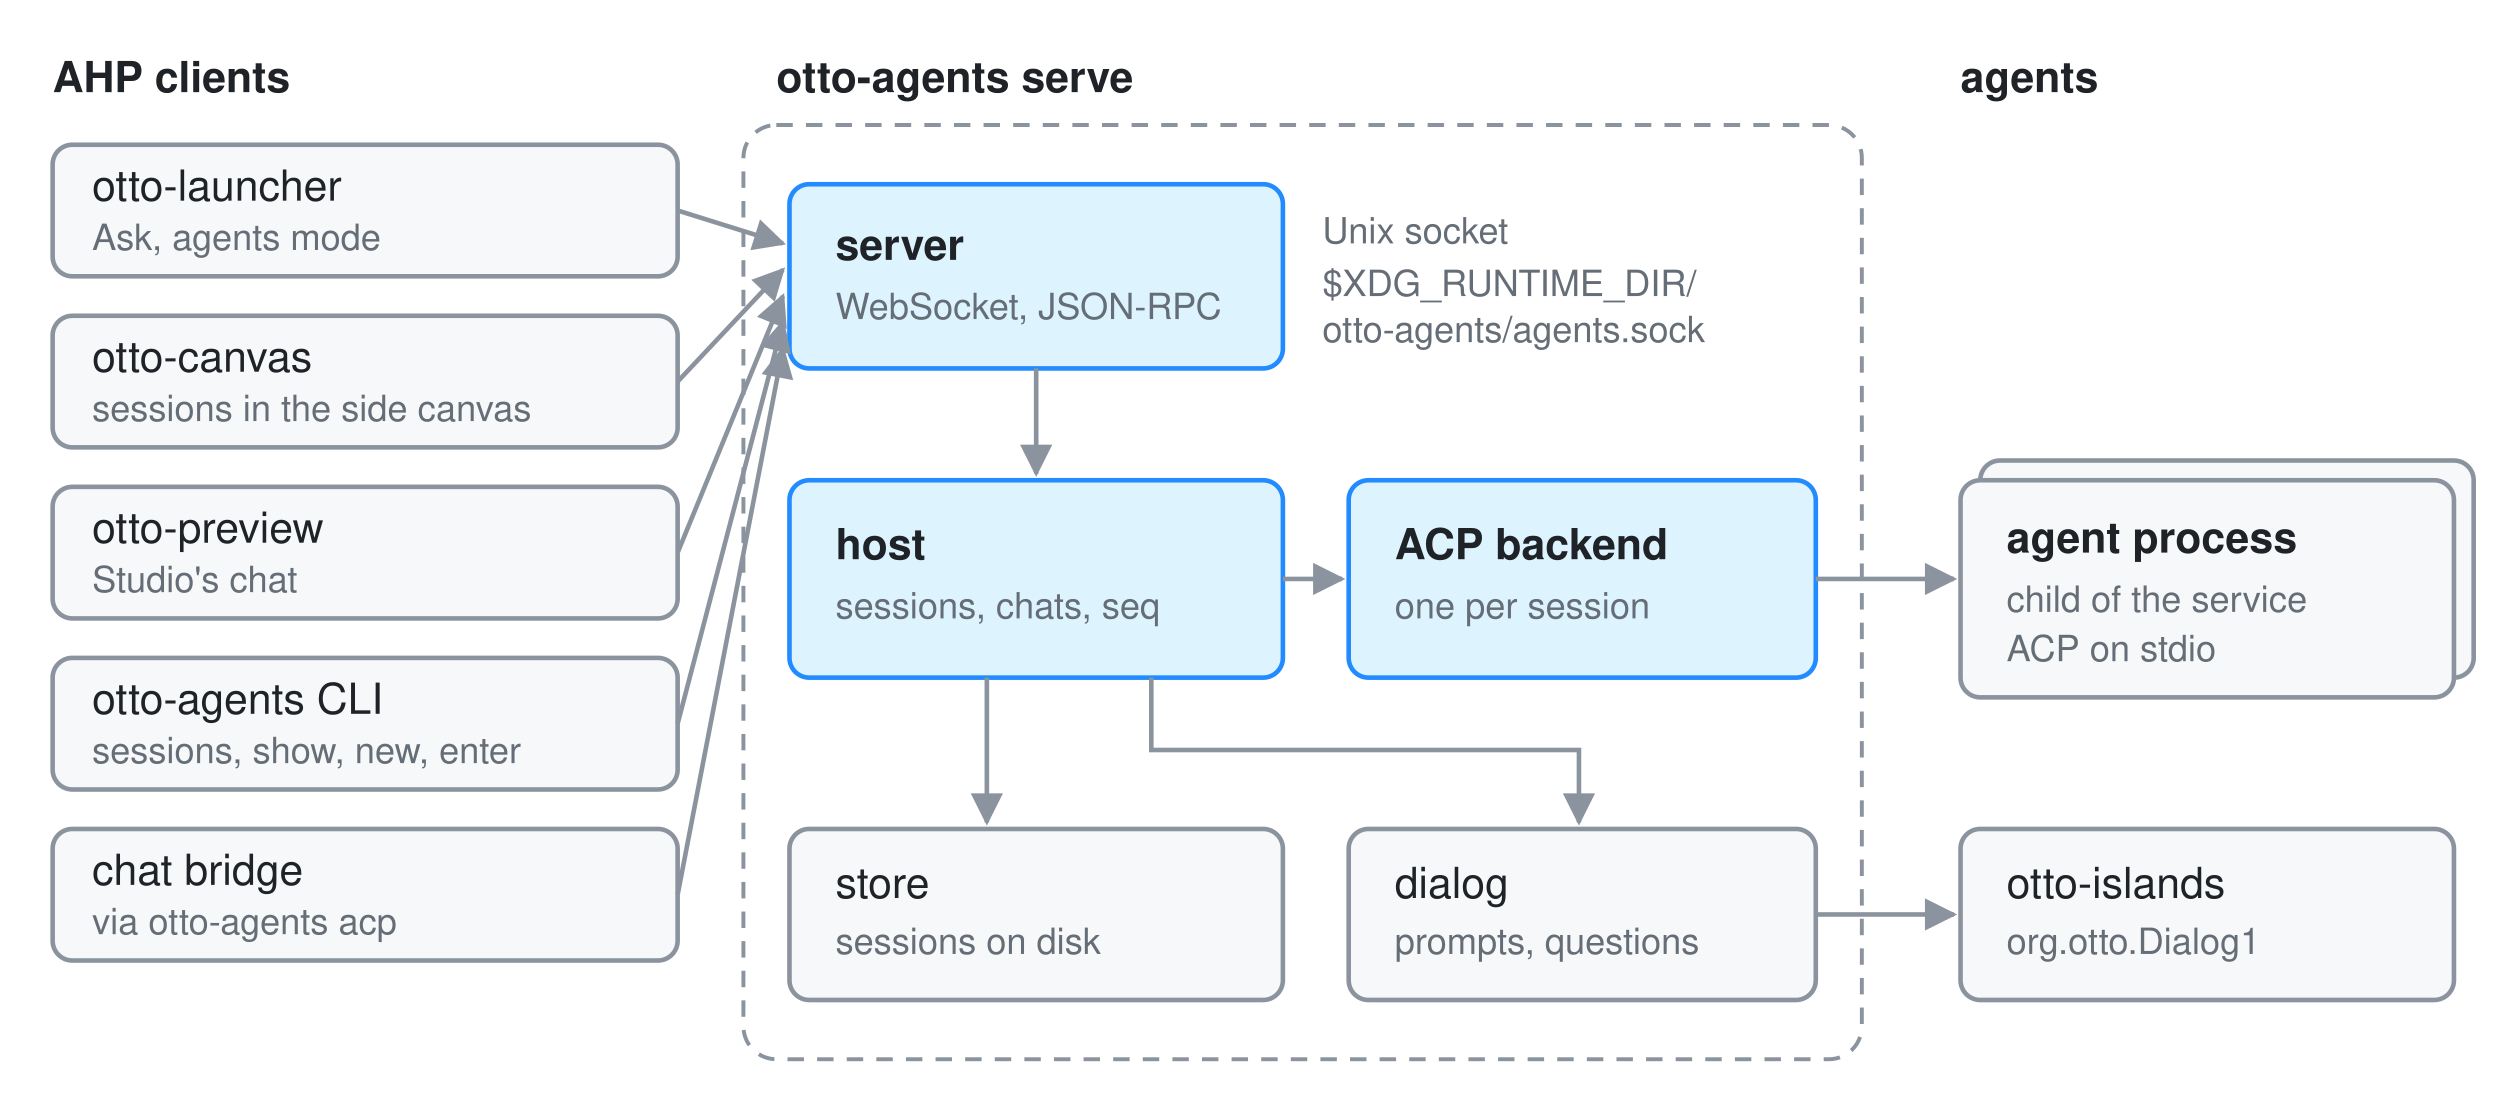
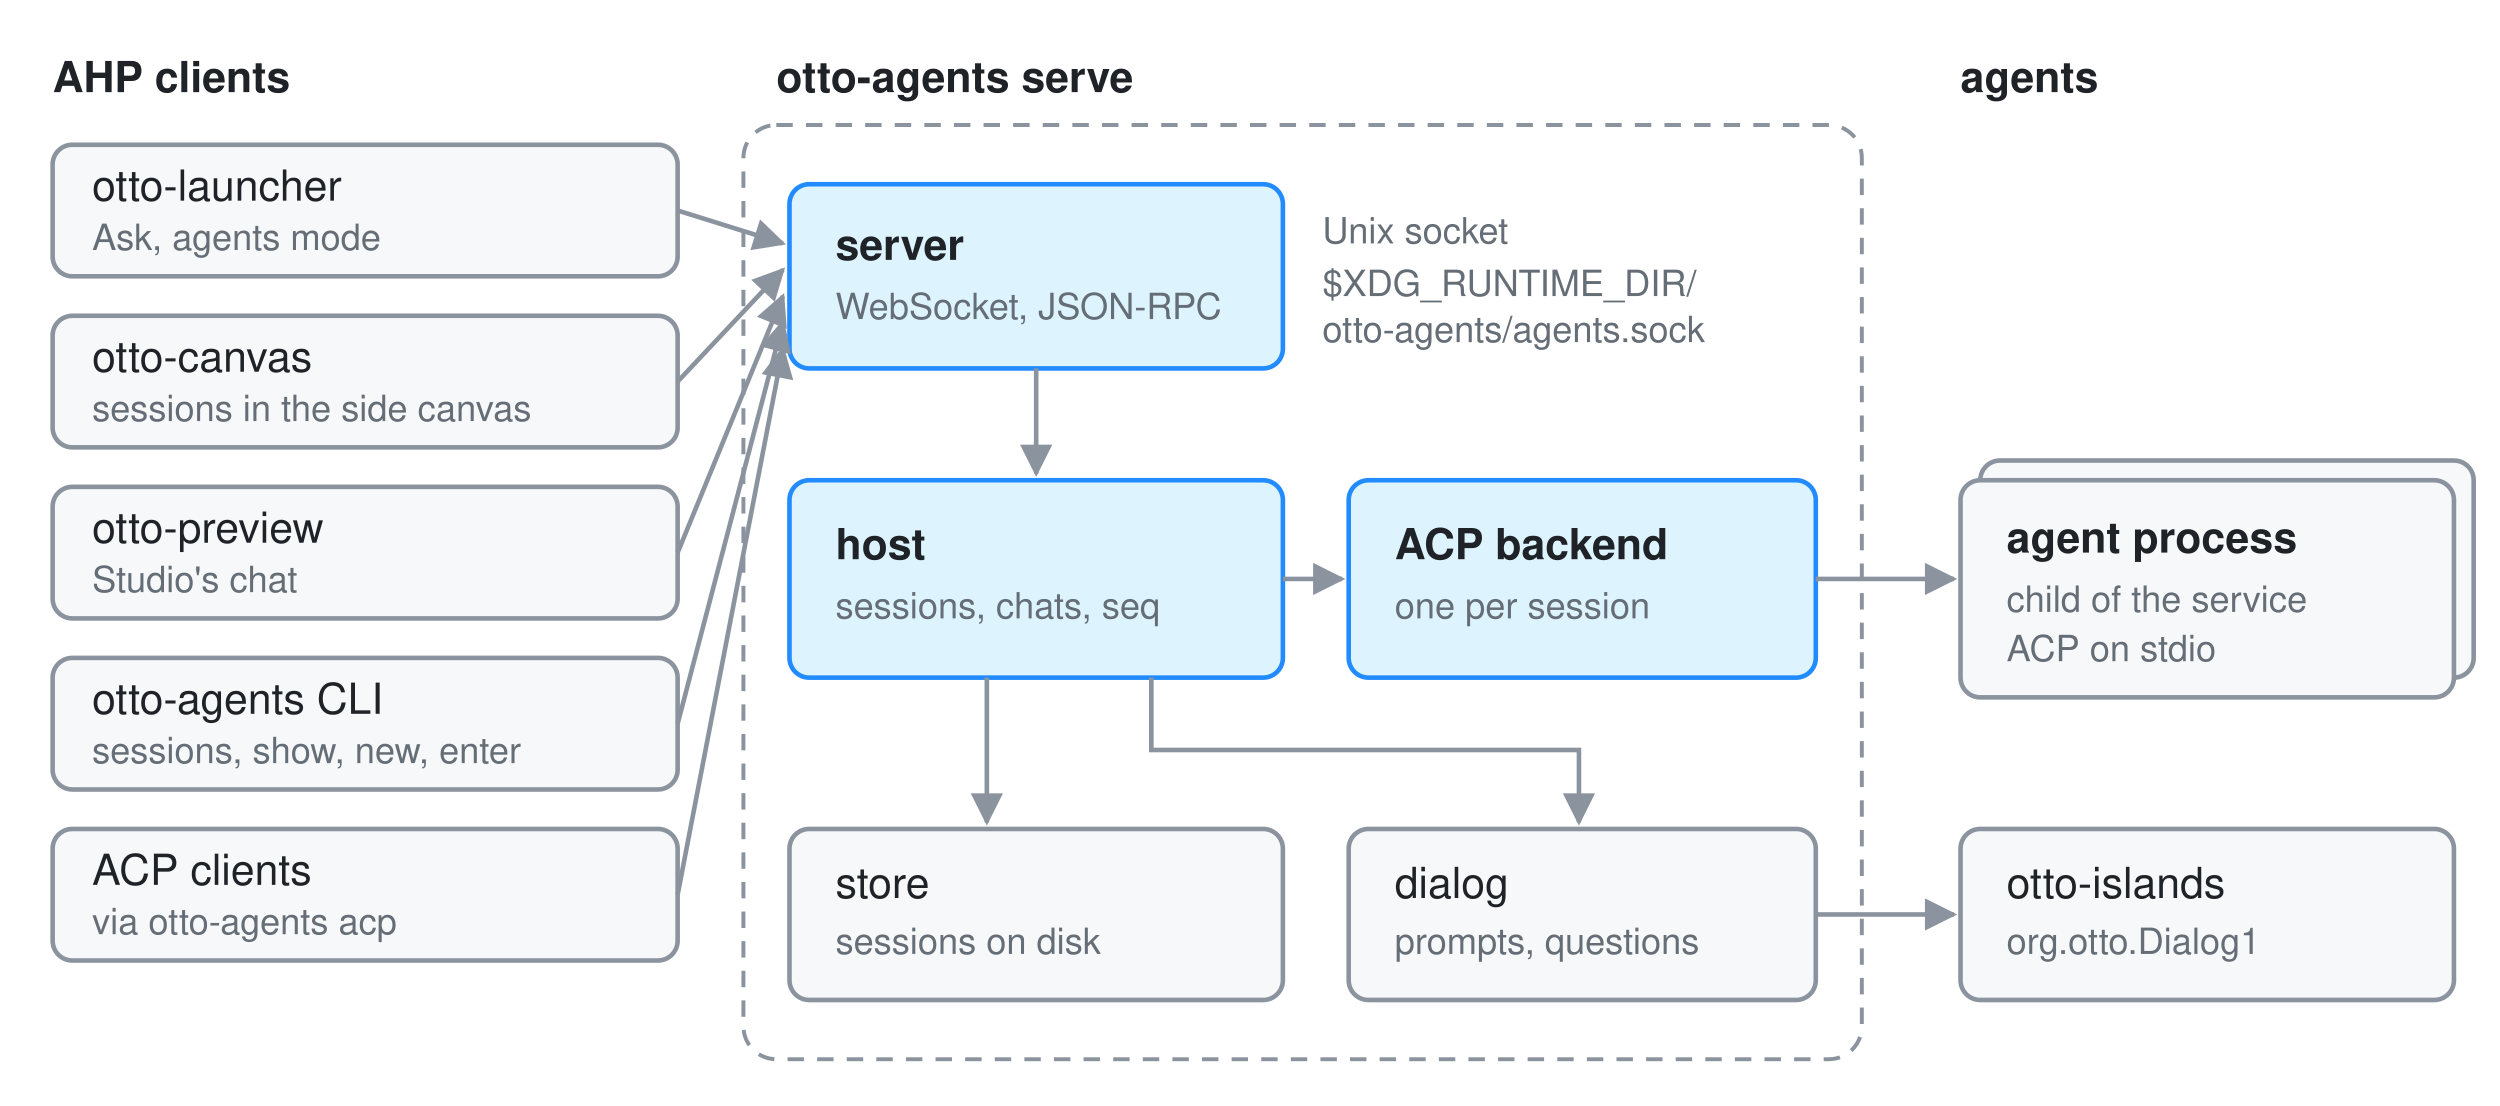
<svg xmlns="http://www.w3.org/2000/svg" viewBox="0 0 760 336" width="760" height="336" role="img" aria-label="otto-agents: AHP clients connect over a Unix socket to the service, whose host runs one ACP agent process per session and asks otto-islands over D-Bus">
  <style>
    text { font-family: -apple-system, BlinkMacSystemFont, "Segoe UI", Helvetica, Arial, sans-serif; }
    .box  { fill: #f6f8fa; stroke: #8b949e; stroke-width: 1.4; }
    .acc  { fill: #ddf4ff; stroke: #218bff; stroke-width: 1.4; }
    .grp  { fill: none; stroke: #8b949e; stroke-width: 1.2; stroke-dasharray: 5 4; }
    .t    { fill: #1f2328; font-size: 13px; }
    .tb   { fill: #1f2328; font-size: 13px; font-weight: 600; }
    .tm   { fill: #656d76; font-size: 11px; }
    .ln   { stroke: #8b949e; stroke-width: 1.4; fill: none; marker-end: url(#ah); }
    @media (prefers-color-scheme: dark) {
      .box { fill: #161b22; stroke: #6e7681; }
      .acc { fill: #10243b; stroke: #388bfd; }
      .grp { stroke: #6e7681; }
      .t, .tb { fill: #e6edf3; }
      .tm  { fill: #9198a1; }
      .ln  { stroke: #8b949e; }
    }
  </style>
  <defs>
    <marker id="ah" viewBox="0 0 10 10" refX="9" refY="5" markerWidth="7" markerHeight="7" orient="auto-start-reverse">
      <path d="M0 0 L10 5 L0 10 z" fill="#8b949e" />
    </marker>
  </defs>
  <text class="tb" x="16" y="28">AHP clients</text>
  <text class="tb" x="236" y="28">otto-agents serve</text>
  <text class="tb" x="596" y="28">agents</text>
  <rect class="grp" x="226" y="38" width="340" height="284" rx="10" />
  <rect class="box" x="16" y="44" width="190" height="40" rx="6" />
  <text class="t" x="28" y="61">otto-launcher</text>
  <text class="tm" x="28" y="76">Ask, agents mode</text>
  <rect class="box" x="16" y="96" width="190" height="40" rx="6" />
  <text class="t" x="28" y="113">otto-canvas</text>
  <text class="tm" x="28" y="128">sessions in the side canvas</text>
  <rect class="box" x="16" y="148" width="190" height="40" rx="6" />
  <text class="t" x="28" y="165">otto-preview</text>
  <text class="tm" x="28" y="180">Studio's chat</text>
  <rect class="box" x="16" y="200" width="190" height="40" rx="6" />
  <text class="t" x="28" y="217">otto-agents CLI</text>
  <text class="tm" x="28" y="232">sessions, show, new, enter</text>
  <rect class="box" x="16" y="252" width="190" height="40" rx="6" />
-   <text class="t" x="28" y="269">chat bridge</text>
+   <text class="t" x="28" y="269">ACP clients</text>
  <text class="tm" x="28" y="284">via otto-agents acp</text>
  <rect class="acc" x="240" y="56" width="150" height="56" rx="6" />
  <text class="tb" x="254" y="79">server</text>
  <text class="tm" x="254" y="97">WebSocket, JSON-RPC</text>
  <text class="tm" x="402" y="74">Unix socket</text>
  <text class="tm" x="402" y="90">$XDG_RUNTIME_DIR/</text>
  <text class="tm" x="402" y="104">otto-agents/agents.sock</text>
  <path class="ln" d="M206 64 L238 74" />
  <path class="ln" d="M206 116 L238 82" />
  <path class="ln" d="M206 168 L238 90" />
  <path class="ln" d="M206 220 L238 98" />
  <path class="ln" d="M206 272 L238 106" />
  <rect class="acc" x="240" y="146" width="150" height="60" rx="6" />
  <text class="tb" x="254" y="170">host</text>
  <text class="tm" x="254" y="188">sessions, chats, seq</text>
  <path class="ln" d="M315 112 V144" />
  <rect class="acc" x="410" y="146" width="142" height="60" rx="6" />
  <text class="tb" x="424" y="170">ACP backend</text>
  <text class="tm" x="424" y="188">one per session</text>
  <path class="ln" d="M390 176 H408" />
  <rect class="box" x="240" y="252" width="150" height="52" rx="6" />
  <text class="t" x="254" y="273">store</text>
  <text class="tm" x="254" y="290">sessions on disk</text>
  <path class="ln" d="M300 206 V250" />
  <rect class="box" x="410" y="252" width="142" height="52" rx="6" />
  <text class="t" x="424" y="273">dialog</text>
  <text class="tm" x="424" y="290">prompts, questions</text>
  <path class="ln" d="M350 206 V228 H480 V250" />
  <rect class="box" x="602" y="140" width="150" height="66" rx="6" />
  <rect class="box" x="596" y="146" width="150" height="66" rx="6" />
  <text class="tb" x="610" y="168">agent process</text>
  <text class="tm" x="610" y="186">child of the service</text>
  <text class="tm" x="610" y="201">ACP on stdio</text>
  <path class="ln" d="M552 176 H594" />
  <rect class="box" x="596" y="252" width="150" height="52" rx="6" />
  <text class="t" x="610" y="273">otto-islands</text>
  <text class="tm" x="610" y="290">org.otto.Dialog1</text>
  <path class="ln" d="M552 278 H594" />
</svg>
